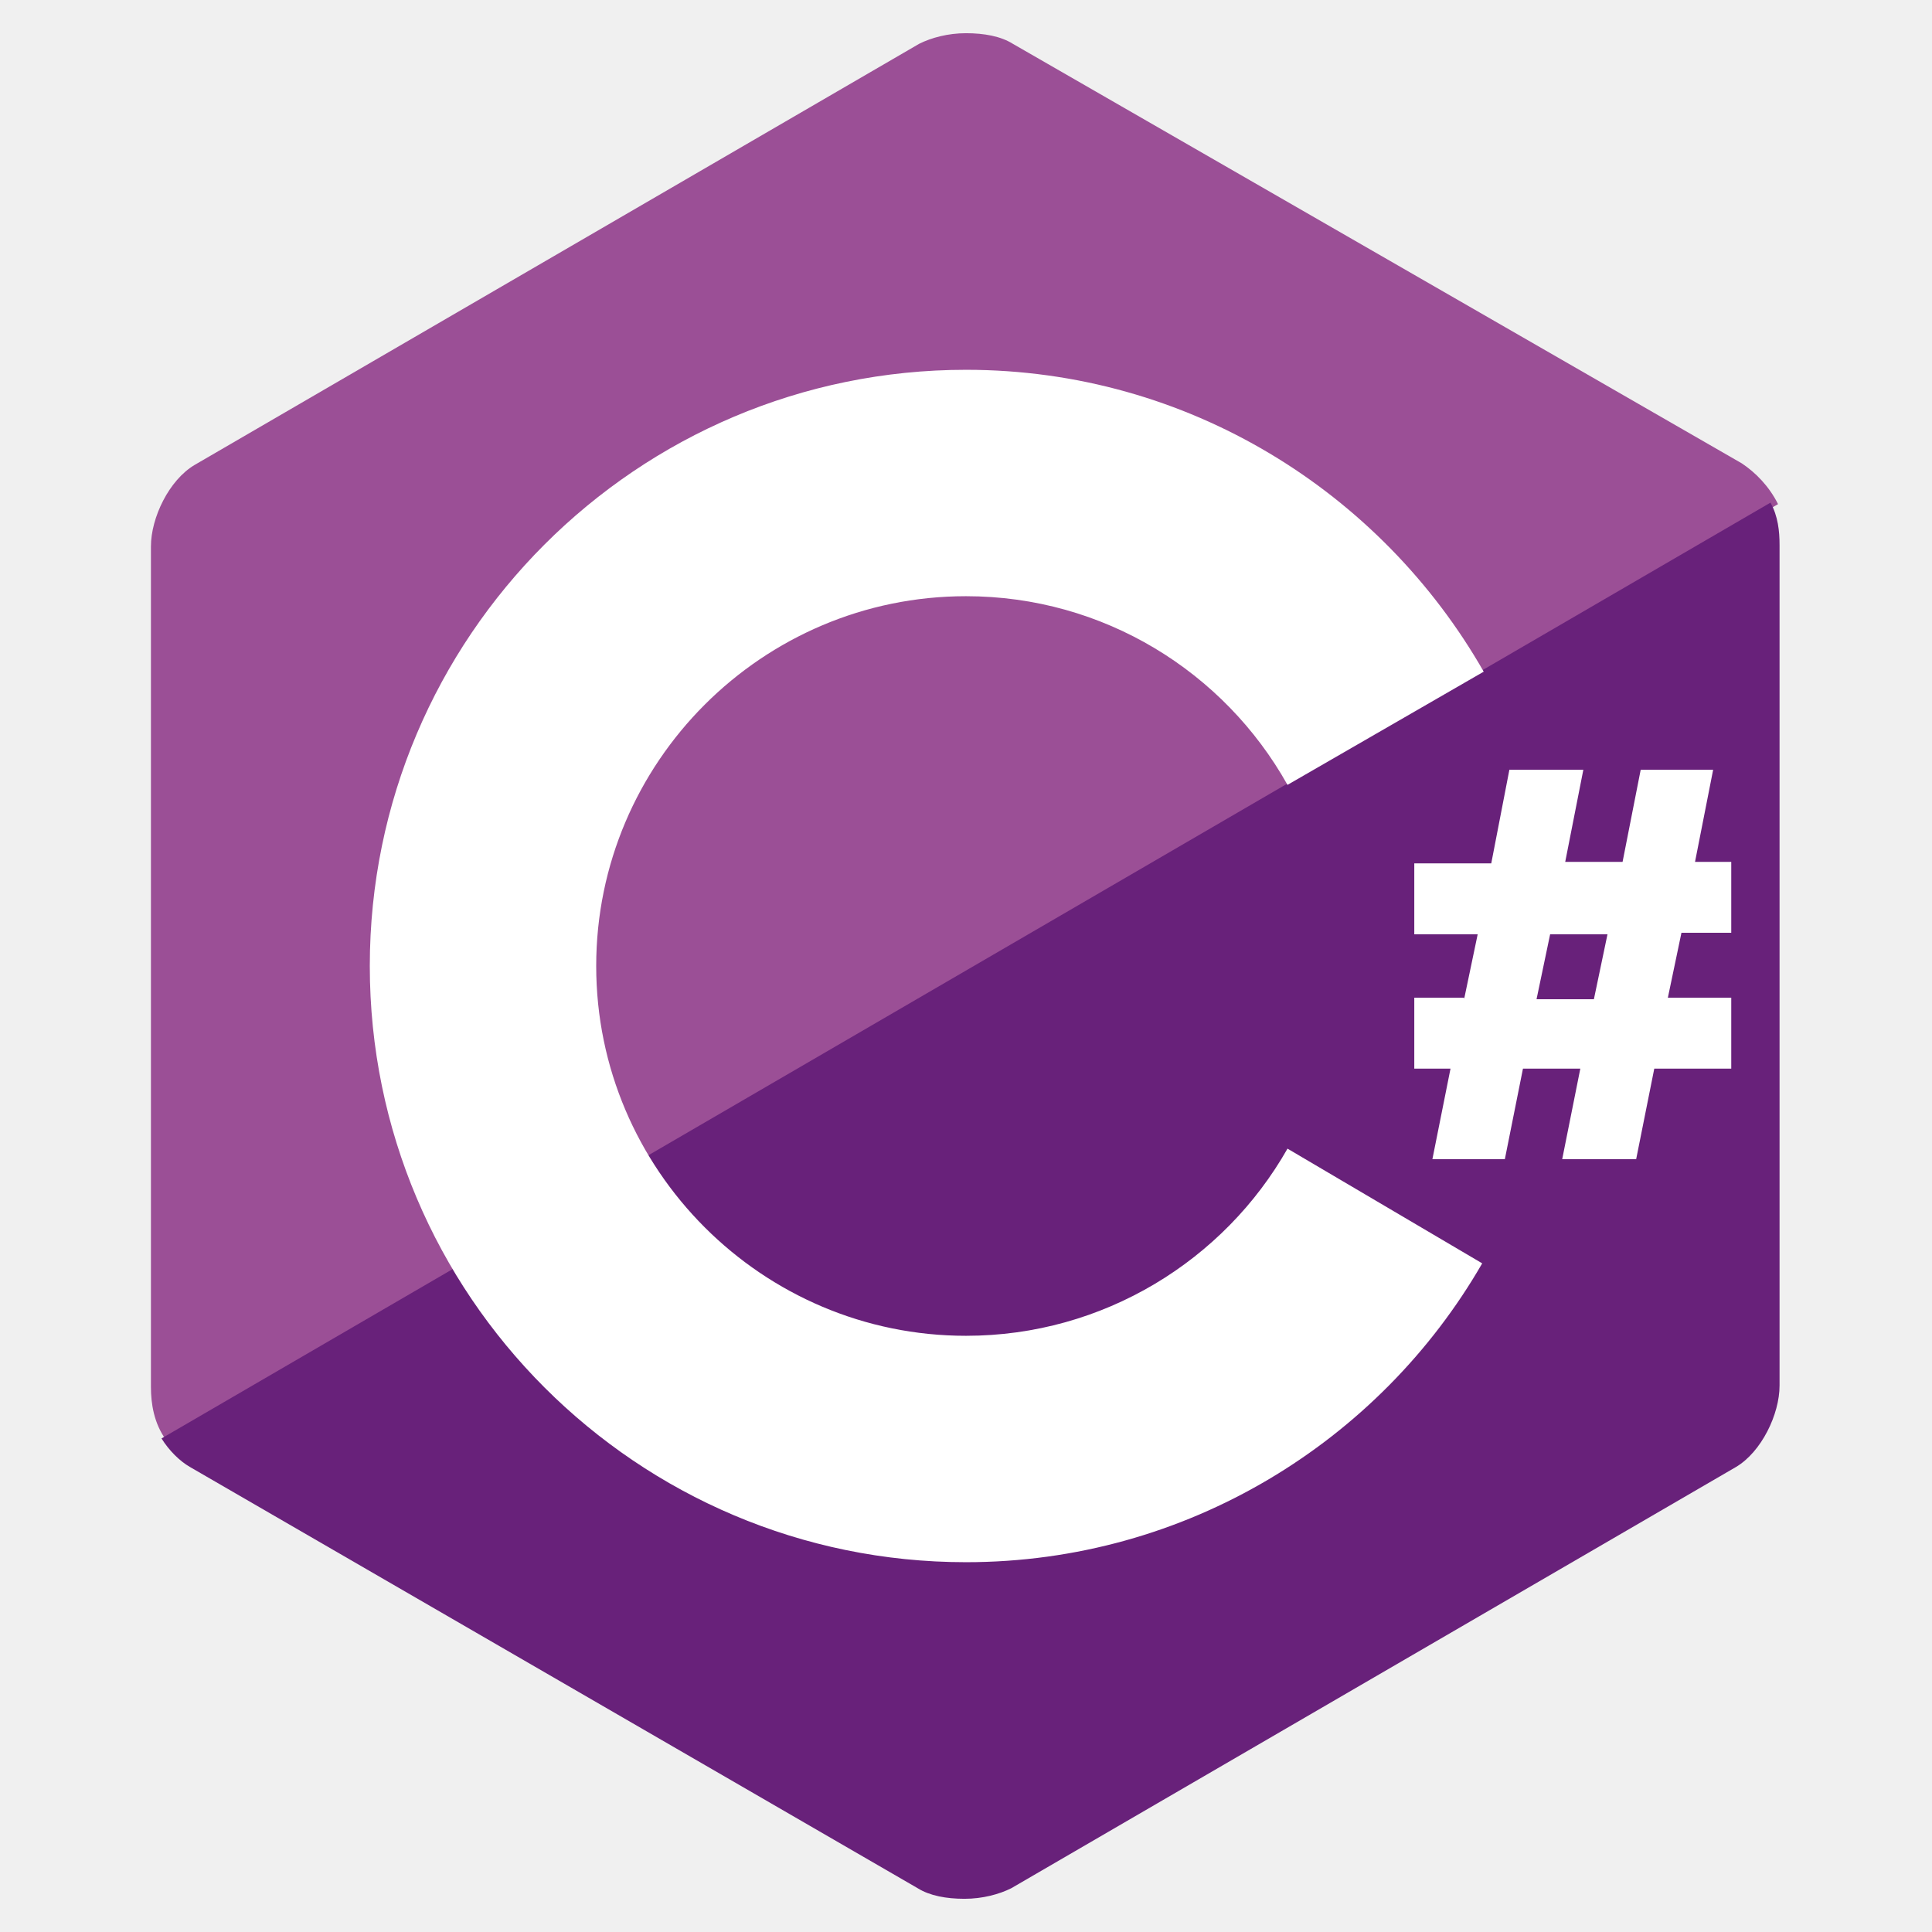
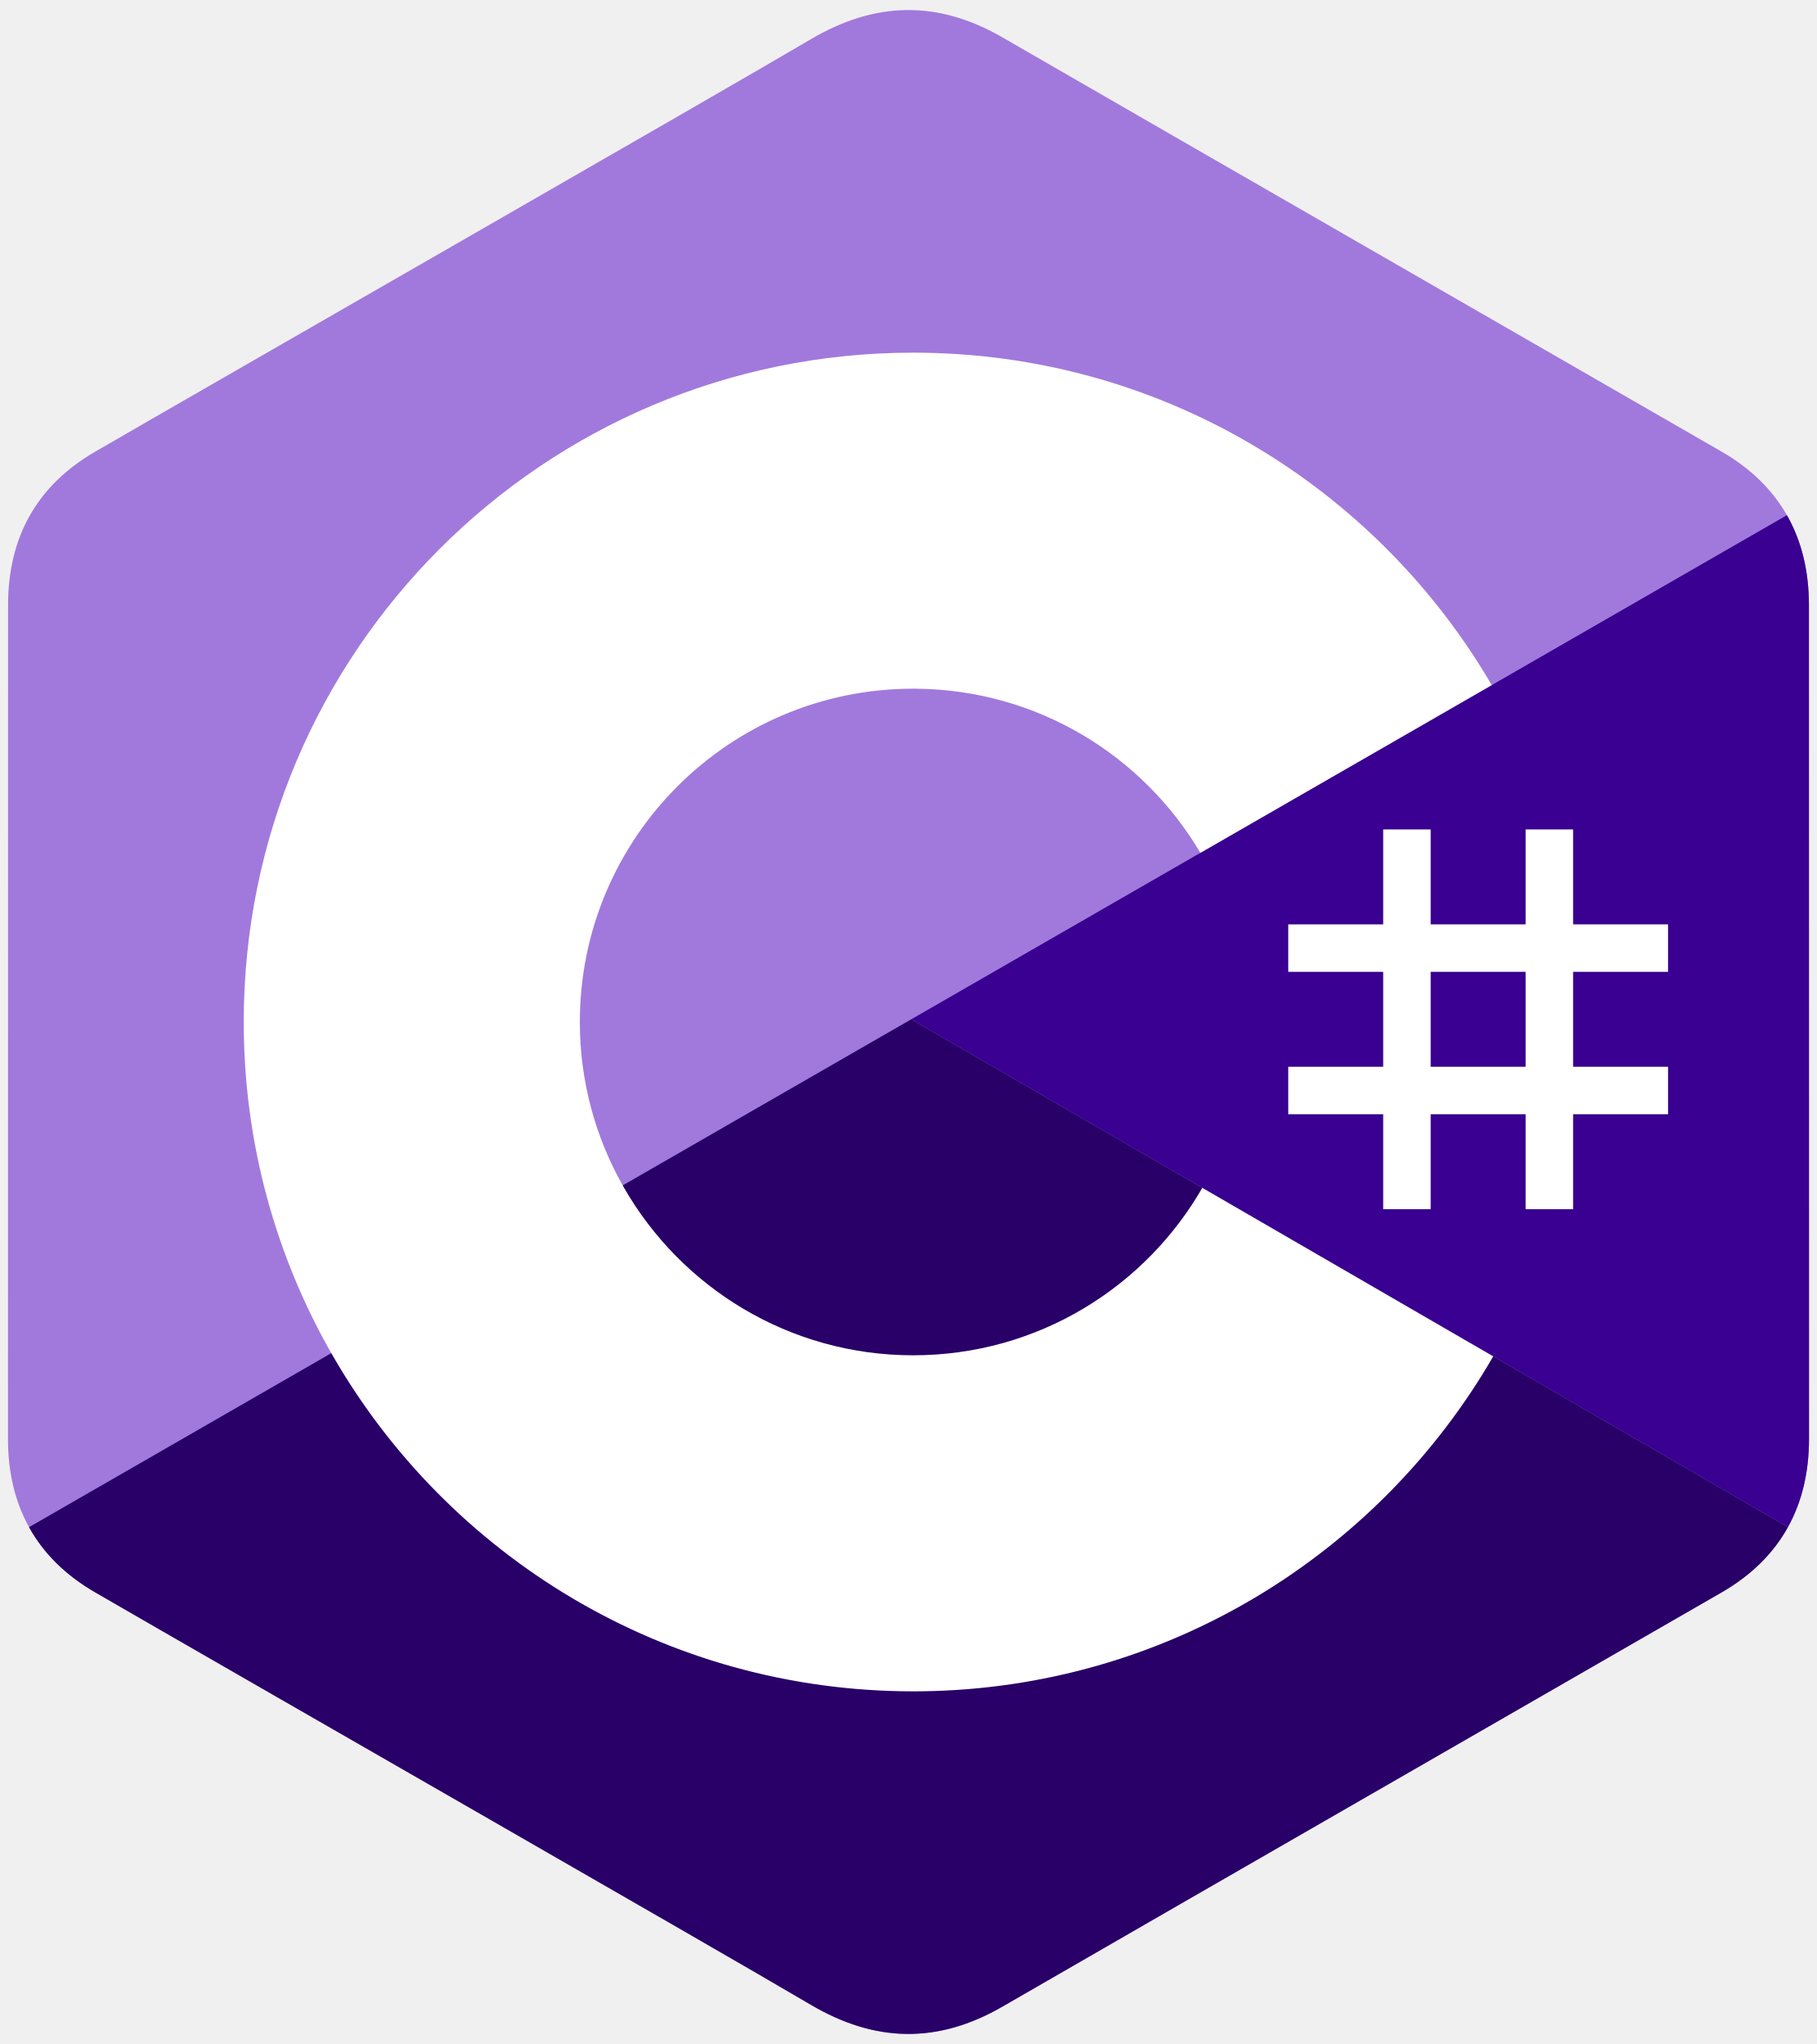
- <svg viewBox="0 0 128 128">
-   <path fill="#9B4F96" d="M115.4 30.7L67.1 2.9c-.8-.5-1.9-.7-3.1-.7-1.2 0-2.3.3-3.1.7l-48 27.9c-1.7 1-2.9 3.5-2.9 5.4v55.7c0 1.1.2 2.4 1 3.5l106.8-62c-.6-1.2-1.5-2.1-2.4-2.7z" />
-   <path fill="#68217A" d="M10.7 95.3c.5.8 1.2 1.5 1.9 1.9l48.2 27.9c.8.5 1.9.7 3.1.7 1.2 0 2.3-.3 3.1-.7l48-27.9c1.7-1 2.9-3.5 2.9-5.4V36.1c0-.9-.1-1.9-.6-2.8l-106.6 62z" />
-   <path fill="#fff" d="M85.3 76.1C81.1 83.5 73.1 88.5 64 88.5c-13.5 0-24.5-11-24.5-24.5s11-24.5 24.5-24.5c9.1 0 17.1 5 21.3 12.5l13-7.5c-6.8-11.9-19.6-20-34.3-20-21.8 0-39.5 17.7-39.5 39.5s17.7 39.5 39.5 39.5c14.6 0 27.4-8 34.2-19.8l-12.9-7.6zM97 66.2l.9-4.3h-4.2v-4.7h5.1L100 51h4.9l-1.2 6.1h3.8l1.2-6.1h4.8l-1.2 6.1h2.4v4.7h-3.3l-.9 4.3h4.2v4.7h-5.1l-1.2 6h-4.9l1.2-6h-3.8l-1.2 6h-4.8l1.2-6h-2.4v-4.7H97zm4.8 0h3.8l.9-4.3h-3.8l-.9 4.3z" />
+ <svg xmlns="http://www.w3.org/2000/svg" height="2500" preserveAspectRatio="xMidYMid" viewBox="0 -1.428 255.582 290.108" width="2222">
+   <path d="m255.569 84.452c-.002-4.83-1.035-9.098-3.124-12.76-2.052-3.603-5.125-6.622-9.247-9.009-34.025-19.619-68.083-39.178-102.097-58.817-9.17-5.294-18.061-5.1-27.163.27-13.543 7.986-81.348 46.833-101.553 58.536-8.321 4.818-12.37 12.19-12.372 21.771-.013 39.455 0 78.91-.013 118.365 0 4.724.991 8.91 2.988 12.517 2.053 3.711 5.169 6.813 9.386 9.254 20.206 11.703 88.02 50.547 101.56 58.536 9.106 5.373 17.997 5.565 27.17.27 34.015-19.64 68.075-39.199 102.105-58.818 4.217-2.44 7.333-5.544 9.386-9.252 1.994-3.608 2.987-7.793 2.987-12.518 0 0 0-78.889-.013-118.345" fill="#a179dc" />
+   <path d="m128.182 143.241-125.194 72.084c2.053 3.711 5.169 6.813 9.386 9.254 20.206 11.703 88.02 50.547 101.56 58.536 9.106 5.373 17.997 5.565 27.17.27 34.015-19.64 68.075-39.199 102.105-58.818 4.217-2.44 7.333-5.544 9.386-9.252z" fill="#280068" />
+   <path d="m255.569 84.452c-.002-4.83-1.035-9.098-3.124-12.76l-124.263 71.55 124.413 72.073c1.994-3.608 2.985-7.793 2.987-12.518 0 0 0-78.889-.013-118.345" fill="#390091" />
+   <g fill="#fff">
+     <path d="m201.892 116.294v13.474h13.474v-13.474h6.737v13.474h13.474v6.737h-13.474v13.473h13.474v6.737h-13.474v13.474h-6.737v-13.474h-13.474v13.474h-6.737v-13.474h-13.473v-6.737h13.473v-13.473h-13.473v-6.737h13.473v-13.474zm13.474 20.21h-13.474v13.474h13.474z" />
+     <path d="m128.457 48.626c35.144 0 65.827 19.086 82.262 47.456l-.16-.273-41.35 23.808c-8.146-13.793-23.08-23.102-40.213-23.294l-.54-.003c-26.125 0-47.305 21.18-47.305 47.305a47.08 47.08 0 0 0 6.239 23.47c8.154 14.235 23.483 23.836 41.067 23.836 17.693 0 33.109-9.723 41.221-24.11l-.197.345 41.287 23.918c-16.255 28.13-46.518 47.157-81.253 47.536l-1.058.006c-35.255 0-66.025-19.204-82.419-47.724-8.003-13.923-12.582-30.064-12.582-47.277 0-52.466 42.532-95 95-95z" />
+   </g>
</svg>
